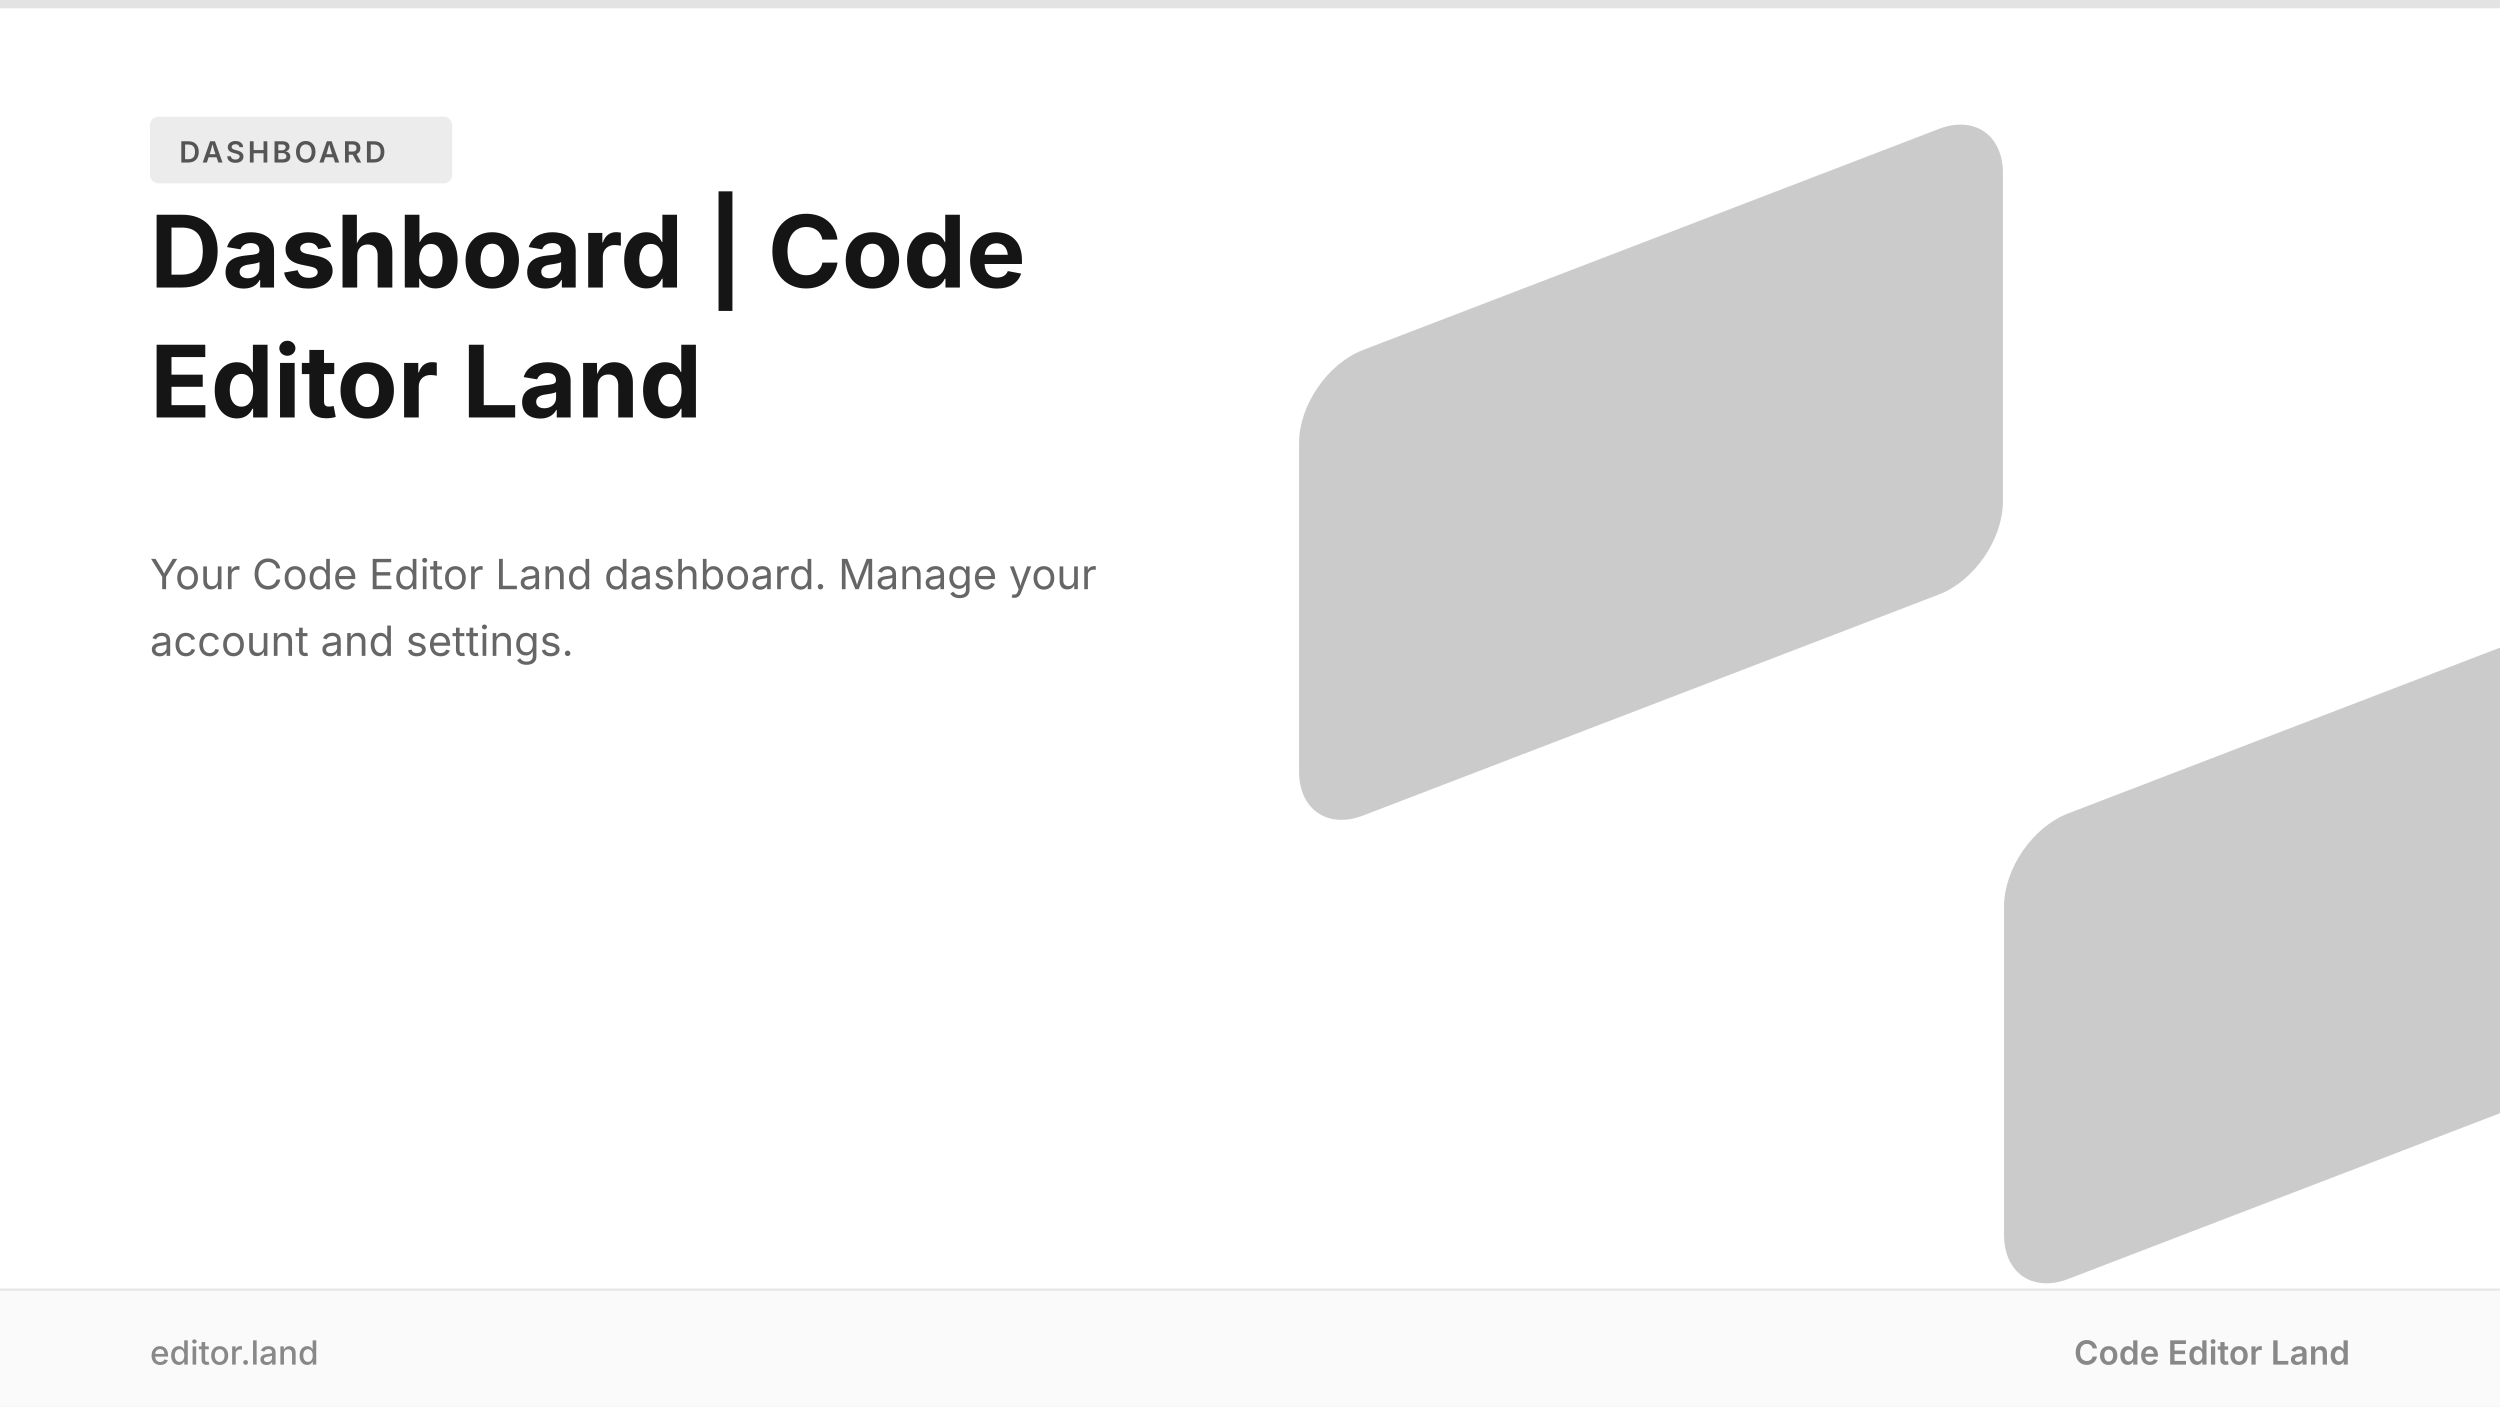
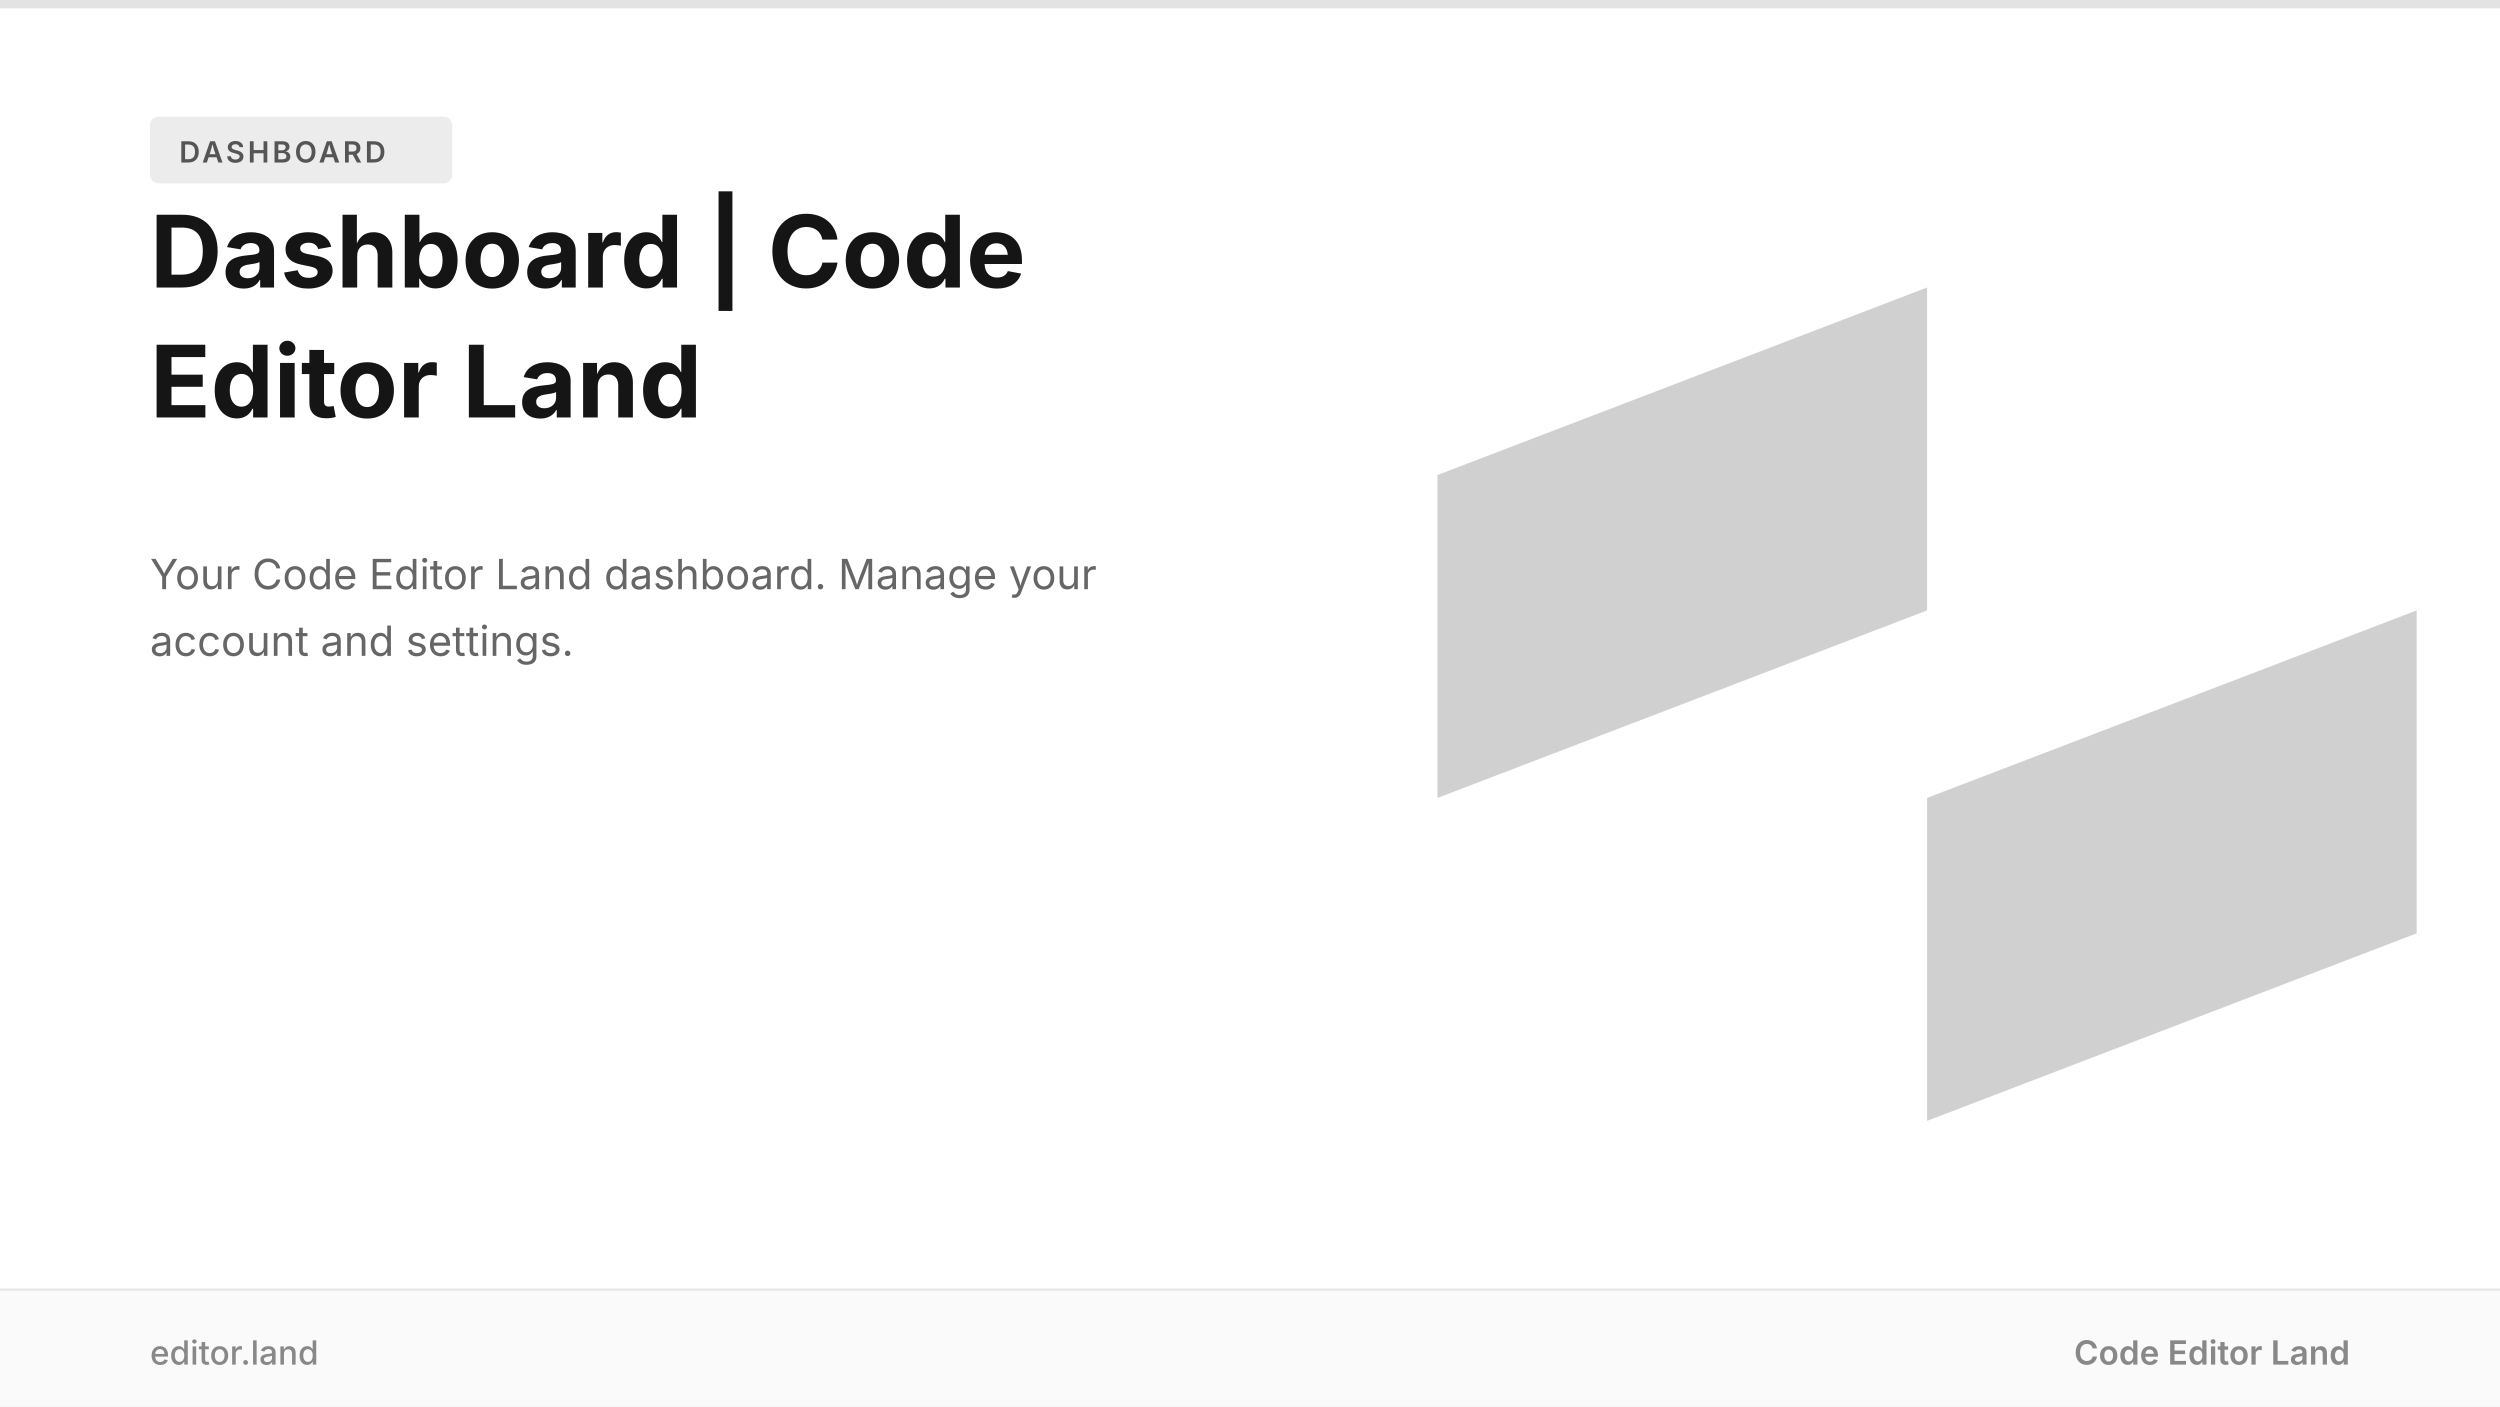
<svg xmlns="http://www.w3.org/2000/svg" width="1200" height="675" viewBox="0 0 1200 675">
  <path fill="#fff" d="M0 0h1200v675H0z" />
  <path fill="#151515" fill-opacity=".12" d="M0 0h1200v4H0z" />
-   <g fill="#151515" fill-opacity=".22" transform="matrix(.36 0 0 .36 623 50)">
-     <rect width="1005.28" height="620.771" rx="91.389" transform="matrix(-.93358 .35837 0 1 940 .24)" />
-     <rect width="1005.28" height="620.771" rx="91.389" transform="matrix(-.93358 .35837 0 1 1880 618.204)" />
-   </g>
+   <path fill="#151515" fill-opacity=".2" d="m925 138-235 90v155l235-90zm235 155-235 90v155l235-90z" />
  <rect width="145" height="32" x="72" y="56" fill="#151515" fill-opacity=".08" rx="4" />
  <text x="86" y="78" fill="#555" font-family="system-ui, -apple-system, 'Segoe UI', sans-serif" font-size="14" font-weight="600" letter-spacing=".1em">DASHBOARD</text>
  <text x="72" y="138" fill="#151515" font-family="system-ui, -apple-system, 'Segoe UI', sans-serif" font-size="48" font-weight="700">Dashboard | Code</text>
  <text x="72" y="200.4" fill="#151515" font-family="system-ui, -apple-system, 'Segoe UI', sans-serif" font-size="48" font-weight="700">Editor Land</text>
  <text x="72" y="282.8" fill="#666" font-family="system-ui, -apple-system, 'Segoe UI', sans-serif" font-size="20" font-weight="400">Your Code Editor Land dashboard. Manage your</text>
  <text x="72" y="314.8" fill="#666" font-family="system-ui, -apple-system, 'Segoe UI', sans-serif" font-size="20" font-weight="400">account and settings.</text>
  <path fill="#fafafa" d="M0 619h1200v56H0z" />
  <path stroke="#e5e5e5" d="M0 619h1200" />
  <text x="72" y="655" fill="#888" font-family="system-ui, -apple-system, 'Segoe UI', sans-serif" font-size="16" font-weight="500">editor.land</text>
  <text x="1128" y="655" fill="#888" font-family="system-ui, -apple-system, 'Segoe UI', sans-serif" font-size="16" font-weight="600" text-anchor="end">Code Editor Land</text>
</svg>
